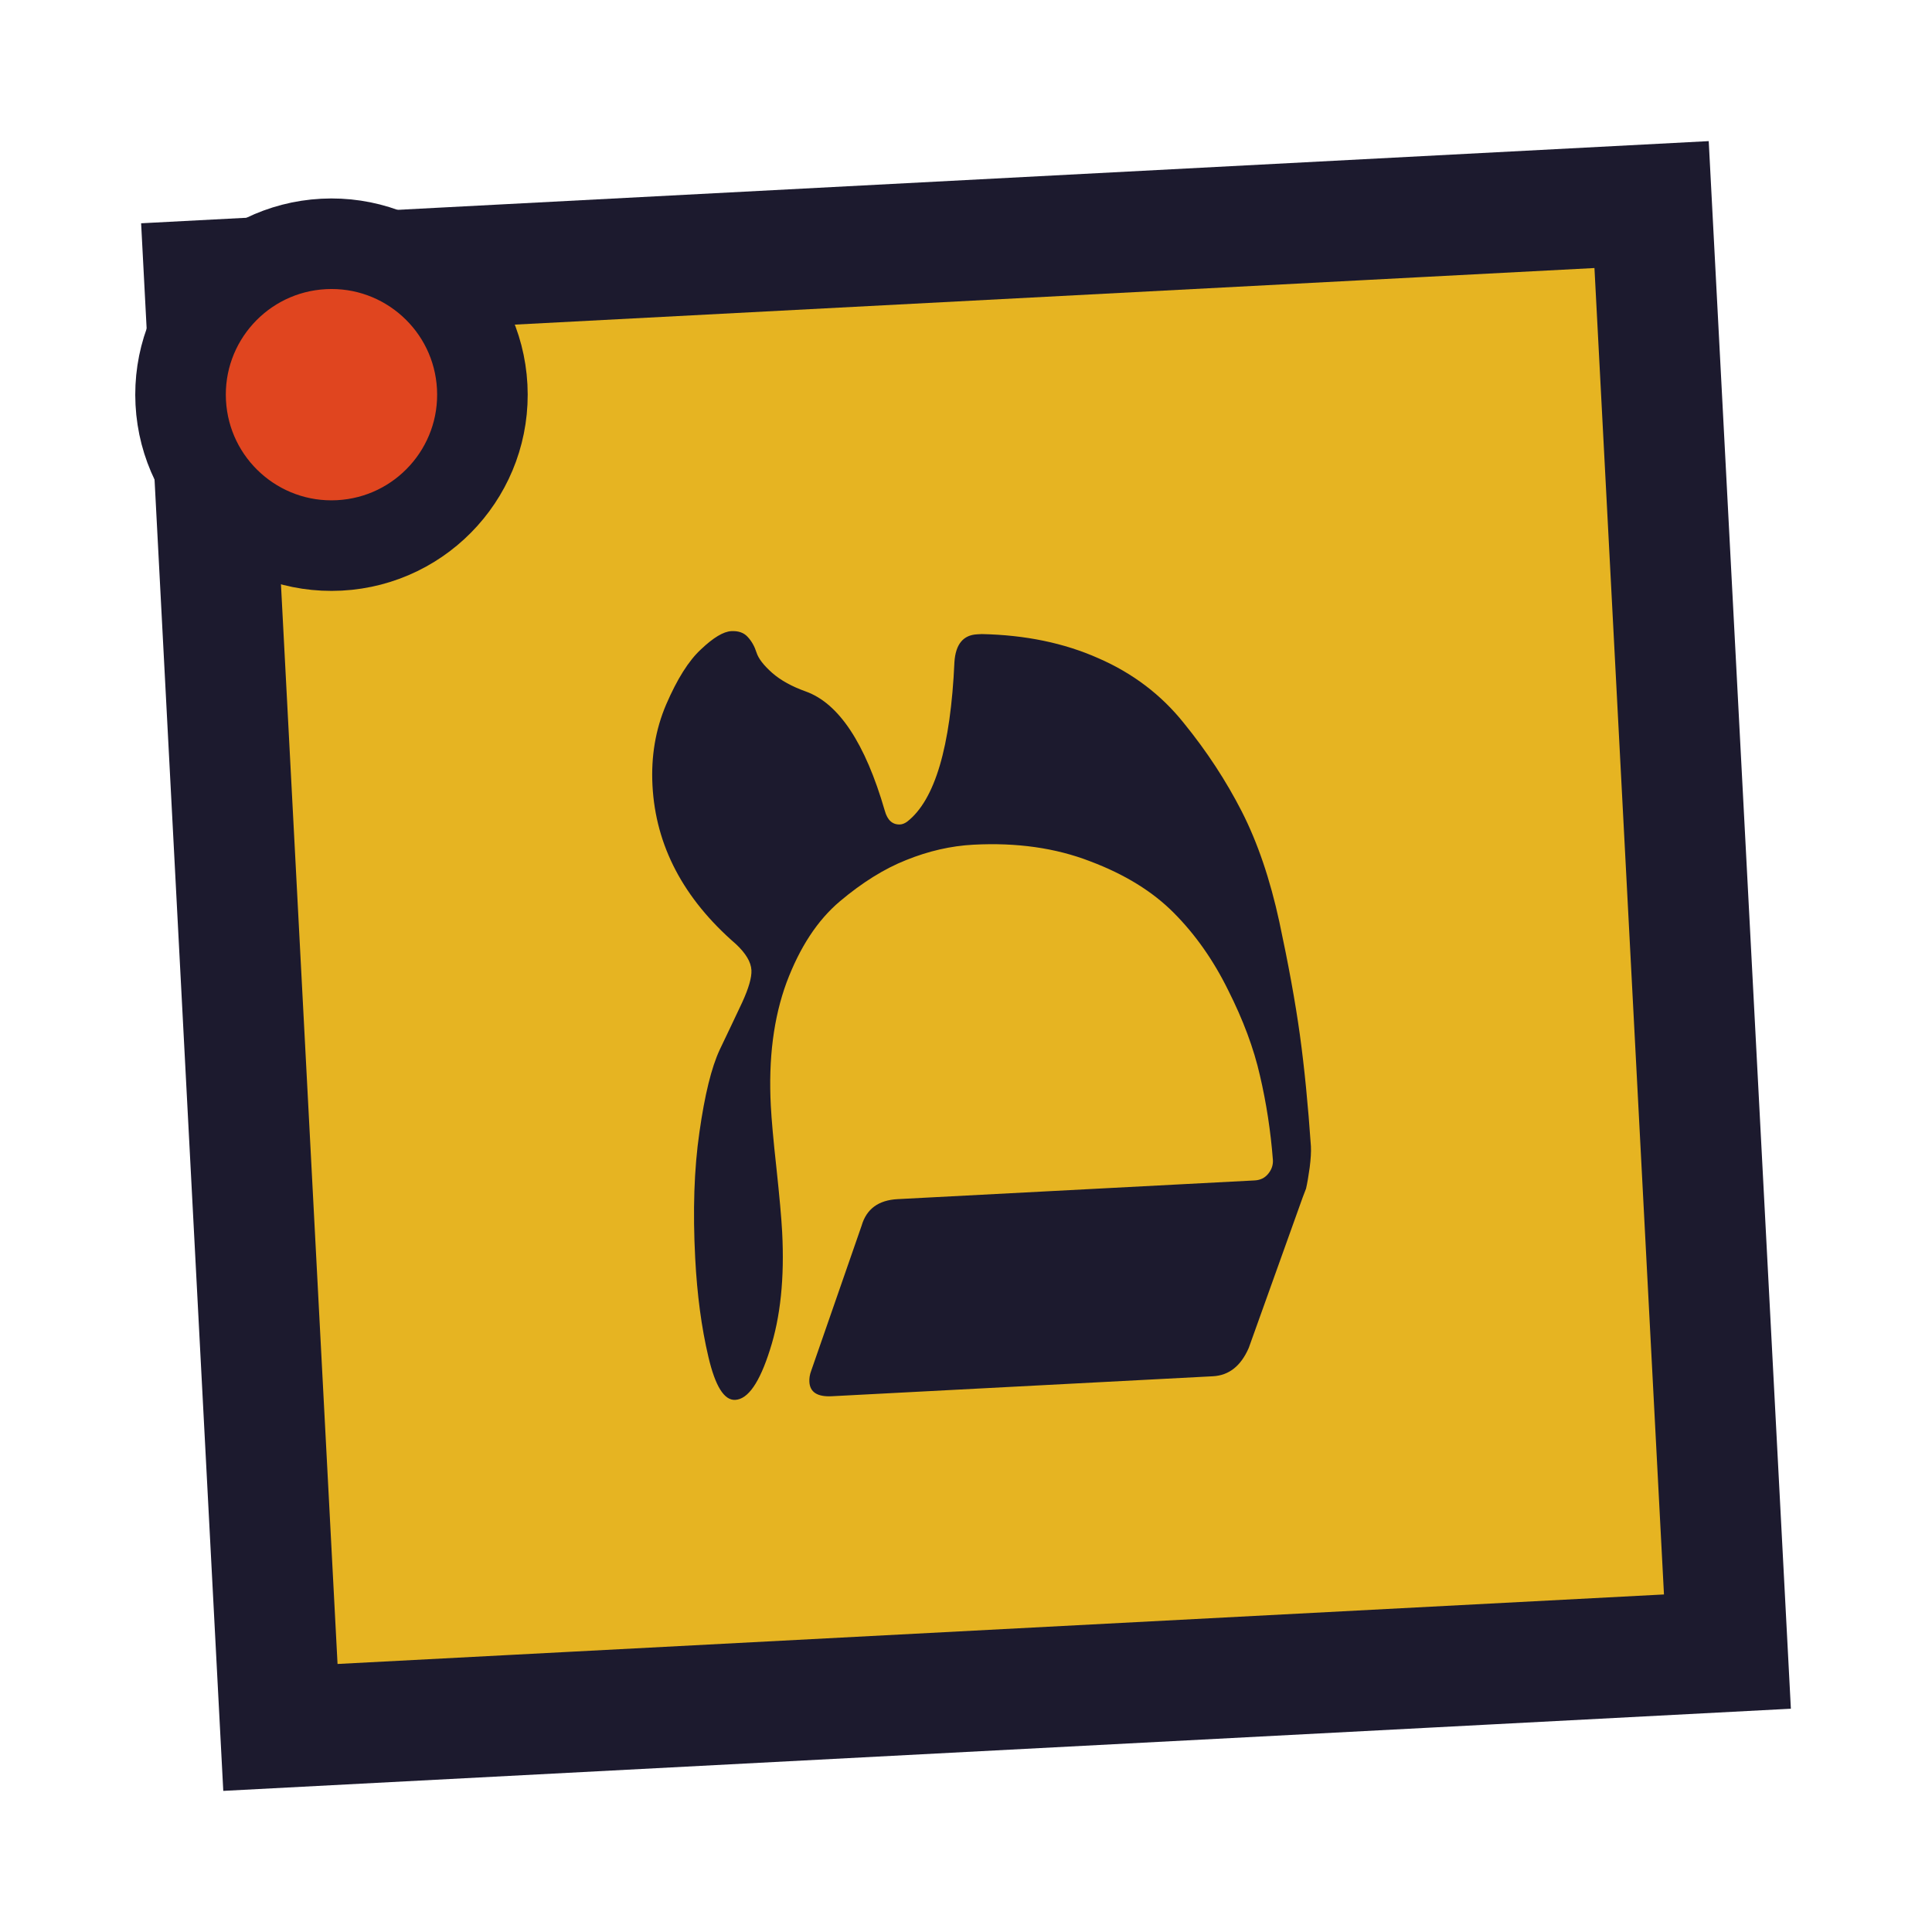
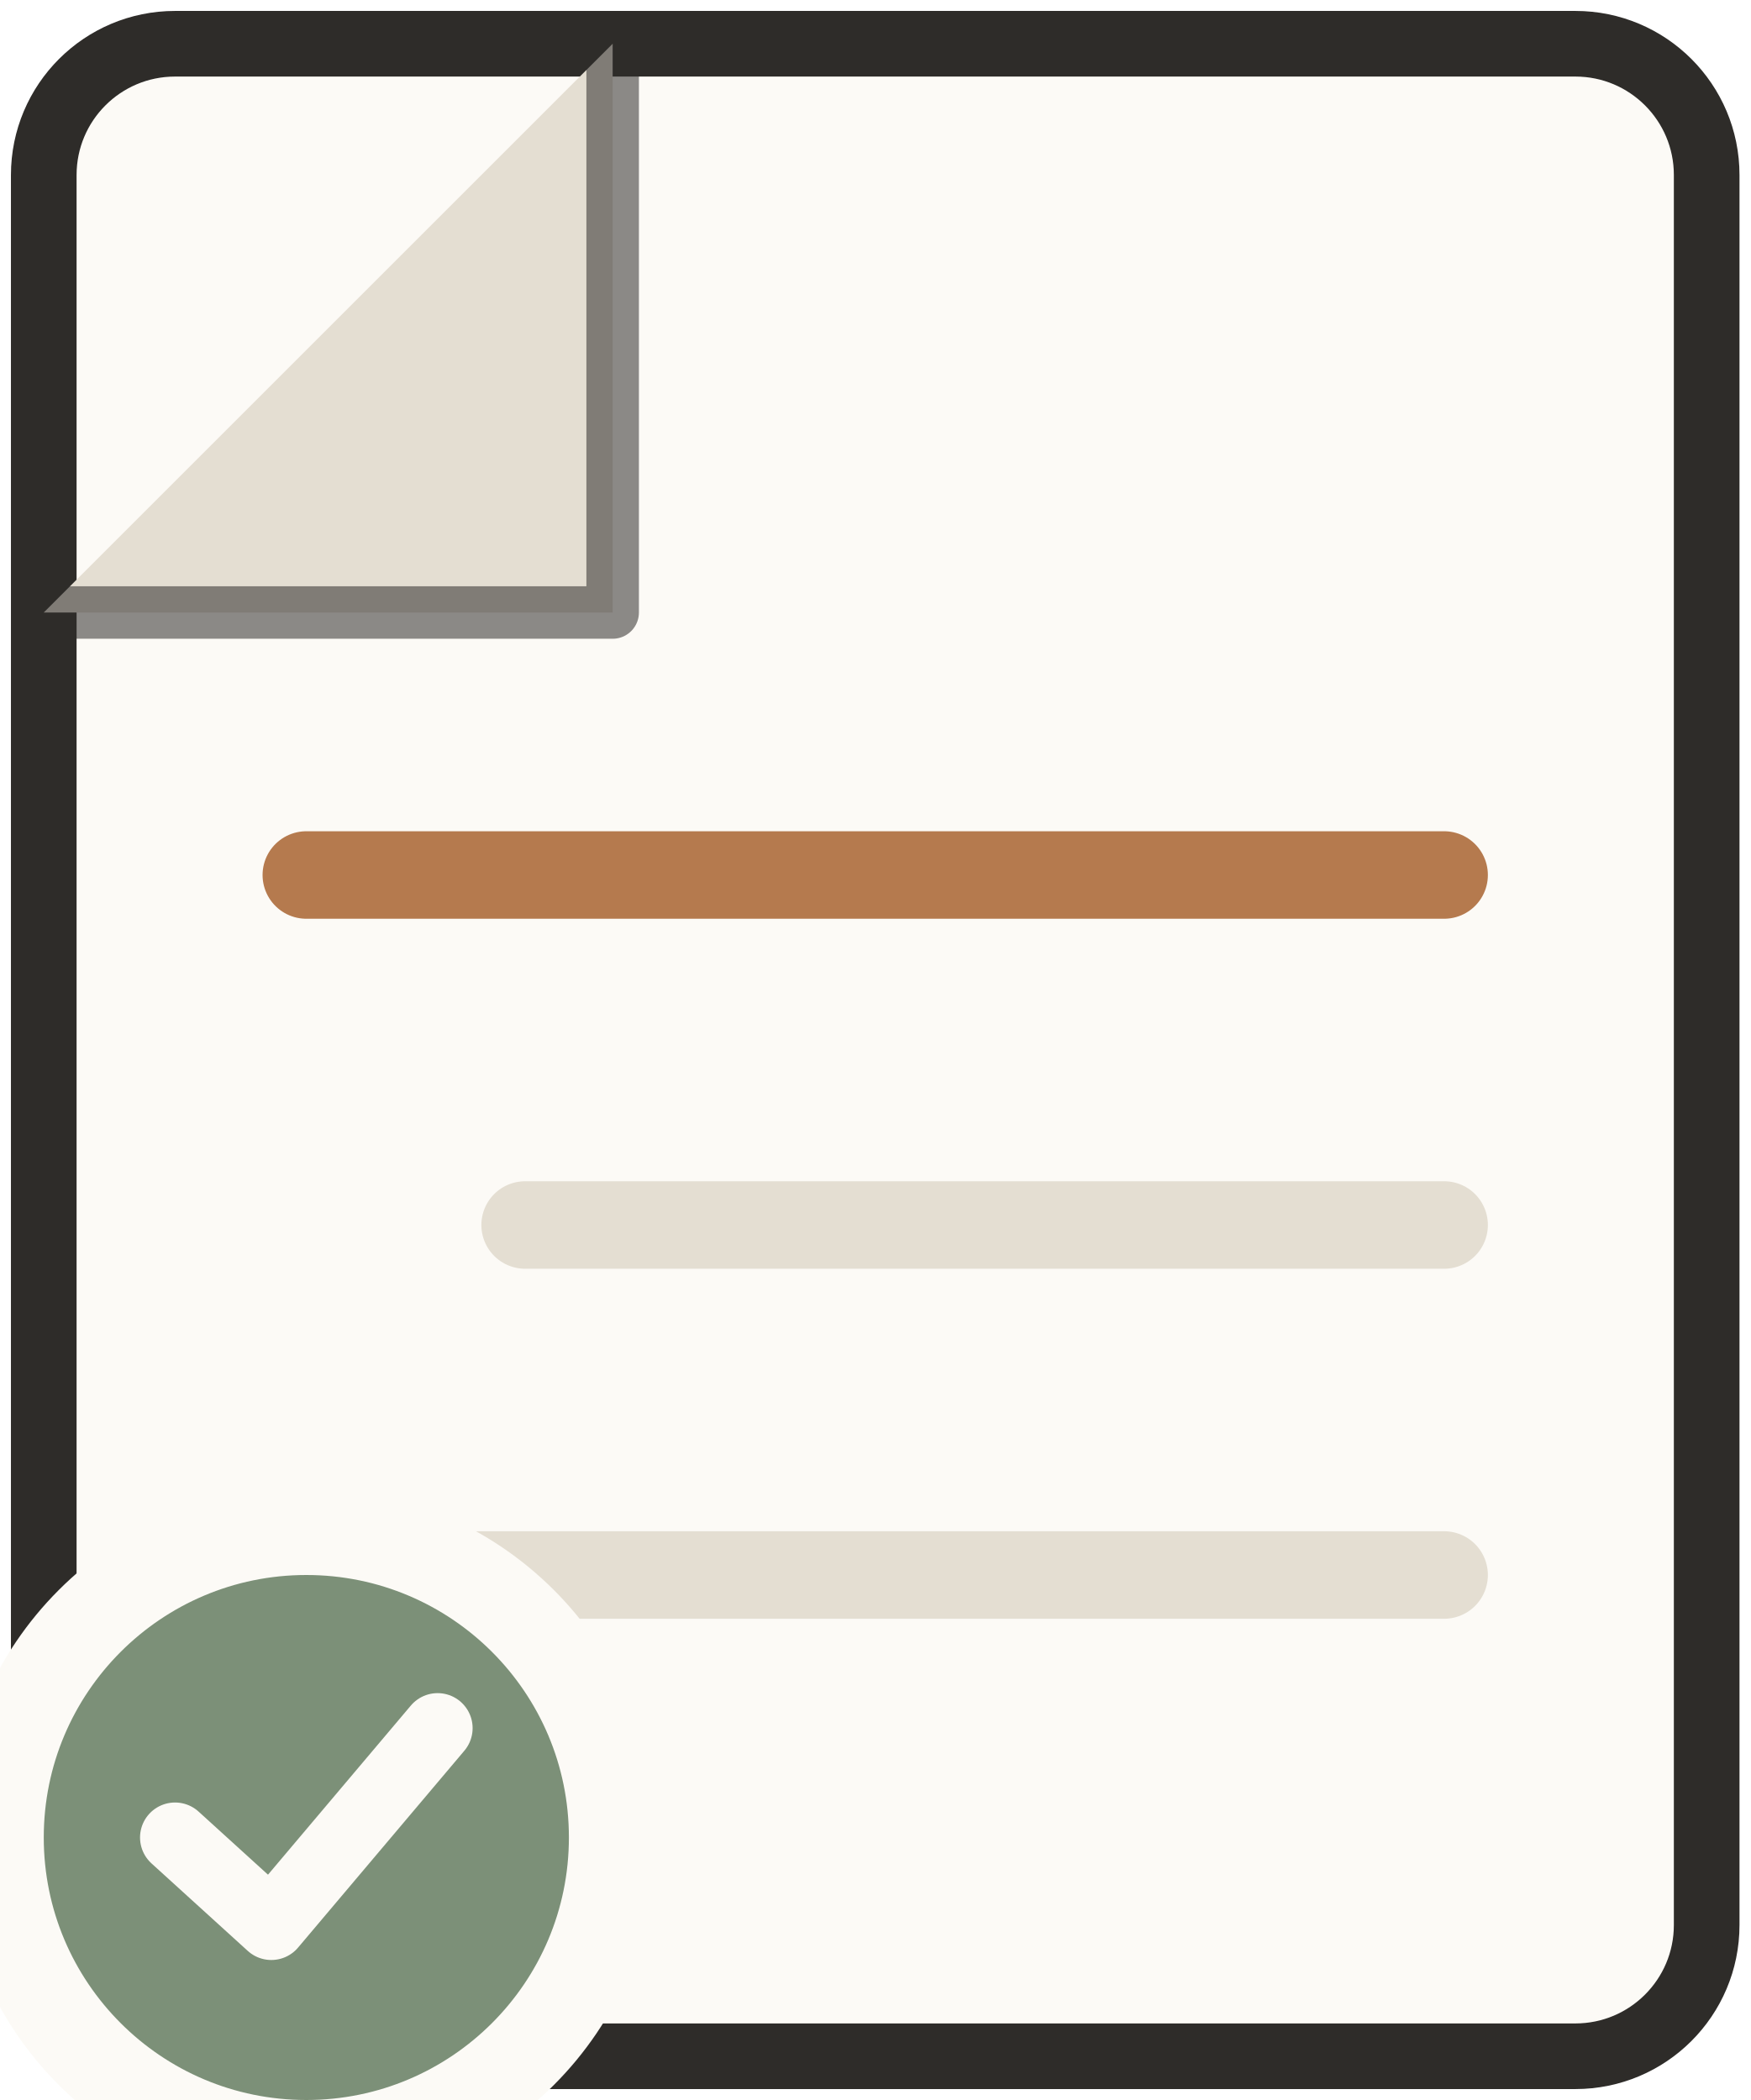
- <svg xmlns="http://www.w3.org/2000/svg" viewBox="0 0 64 64" width="64" height="64">
-   <g transform="rotate(-3 32 32)">
-     <rect x="8" y="8" width="48" height="48" fill="#e6b422" stroke="#1c1a2e" stroke-width="4" />
-     <text x="32" y="46" font-family="Georgia, 'Frank Ruhl Libre', serif" font-size="40" font-weight="900" text-anchor="middle" fill="#1c1a2e">מ</text>
-     <circle cx="12" cy="12" r="5" fill="#e0451f" stroke="#1c1a2e" stroke-width="3" />
-   </g>
+ <svg xmlns="http://www.w3.org/2000/svg" viewBox="0 0 40 48" width="40" height="48">
+   <rect x="1" y="1" width="38" height="46" rx="3" fill="#FCFAF6" stroke="#2E2C29" stroke-width="1.5" />
+   <path d="M1 14 L14 1 L14 14 Z" fill="#E4DED2" />
+   <path d="M14 1 L14 14 L1 14" stroke="#2E2C29" stroke-width="1.2" stroke-linejoin="round" fill="none" opacity="0.55" />
+   <line x1="7" y1="20" x2="33" y2="20" stroke="#B57A4E" stroke-width="2" stroke-linecap="round" />
+   <line x1="12" y1="28" x2="33" y2="28" stroke="#E4DED2" stroke-width="2" stroke-linecap="round" />
+   <line x1="9" y1="36" x2="33" y2="36" stroke="#E4DED2" stroke-width="2" stroke-linecap="round" />
+   <circle cx="7" cy="42" r="7" fill="#7C9078" stroke="#FCFAF6" stroke-width="2" />
+   <path d="M4 42 L6.2 44 L10 39.5" stroke="#FCFAF6" stroke-width="1.6" stroke-linecap="round" stroke-linejoin="round" fill="none" />
</svg>
